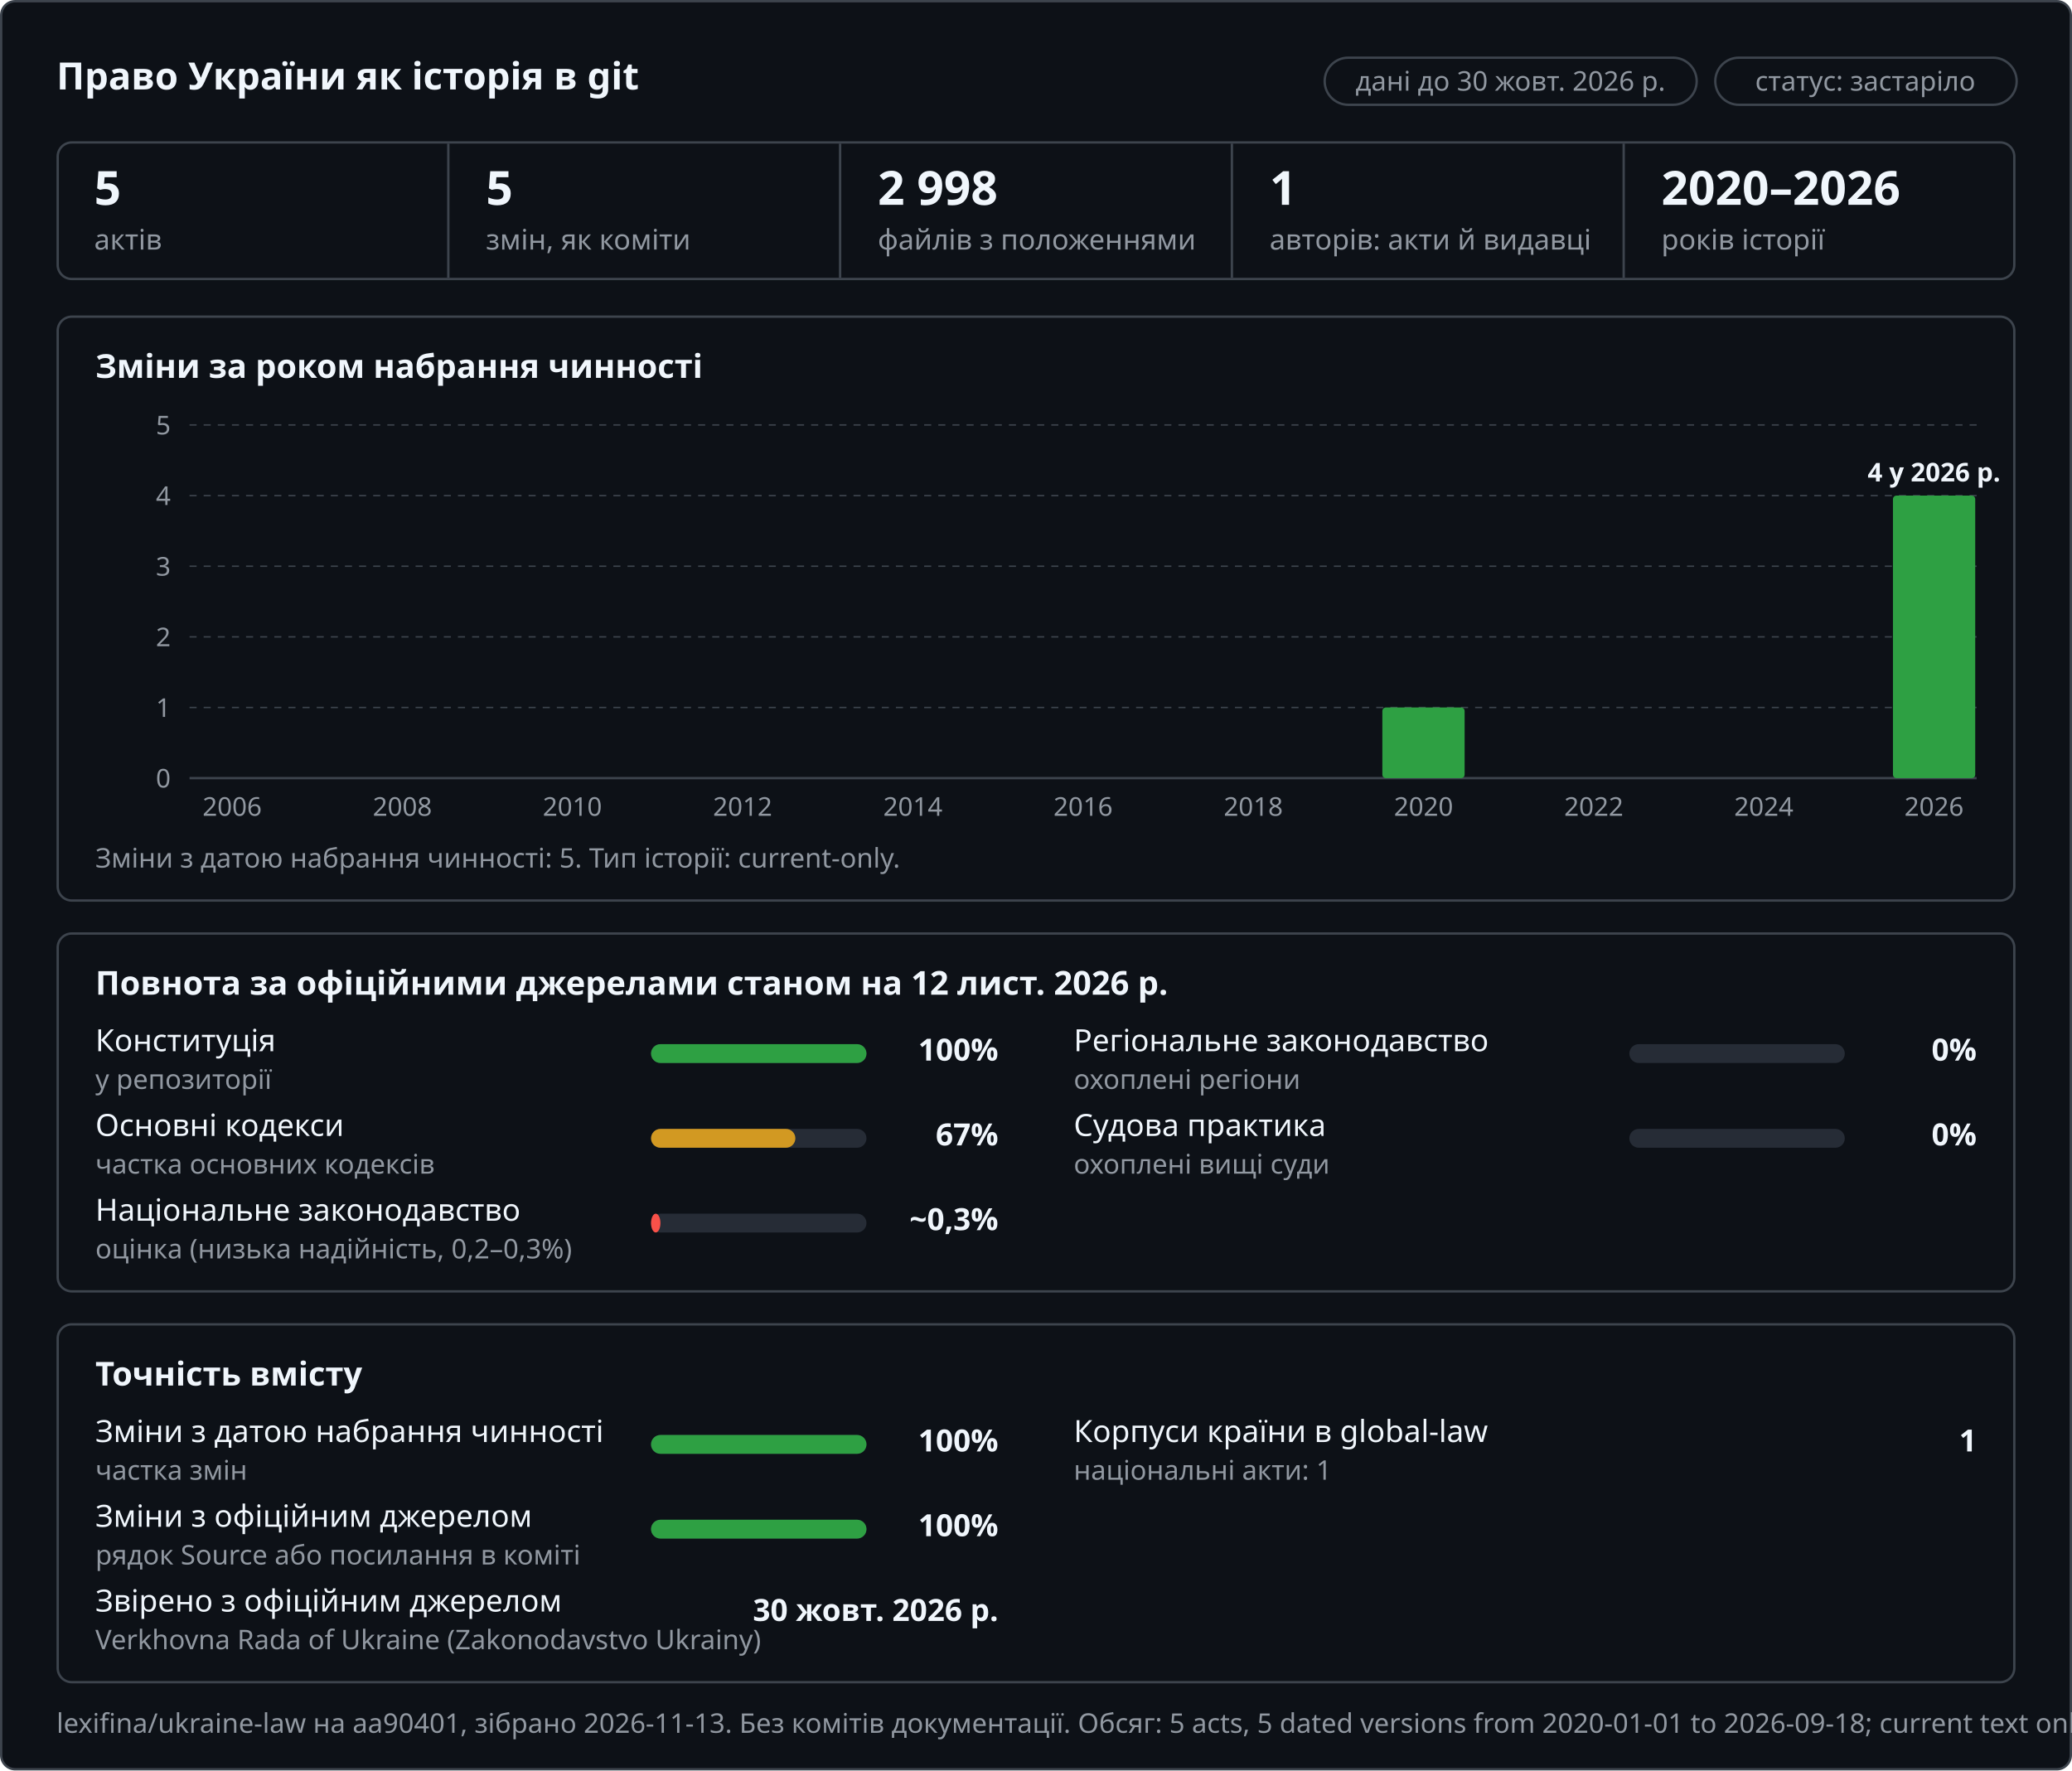
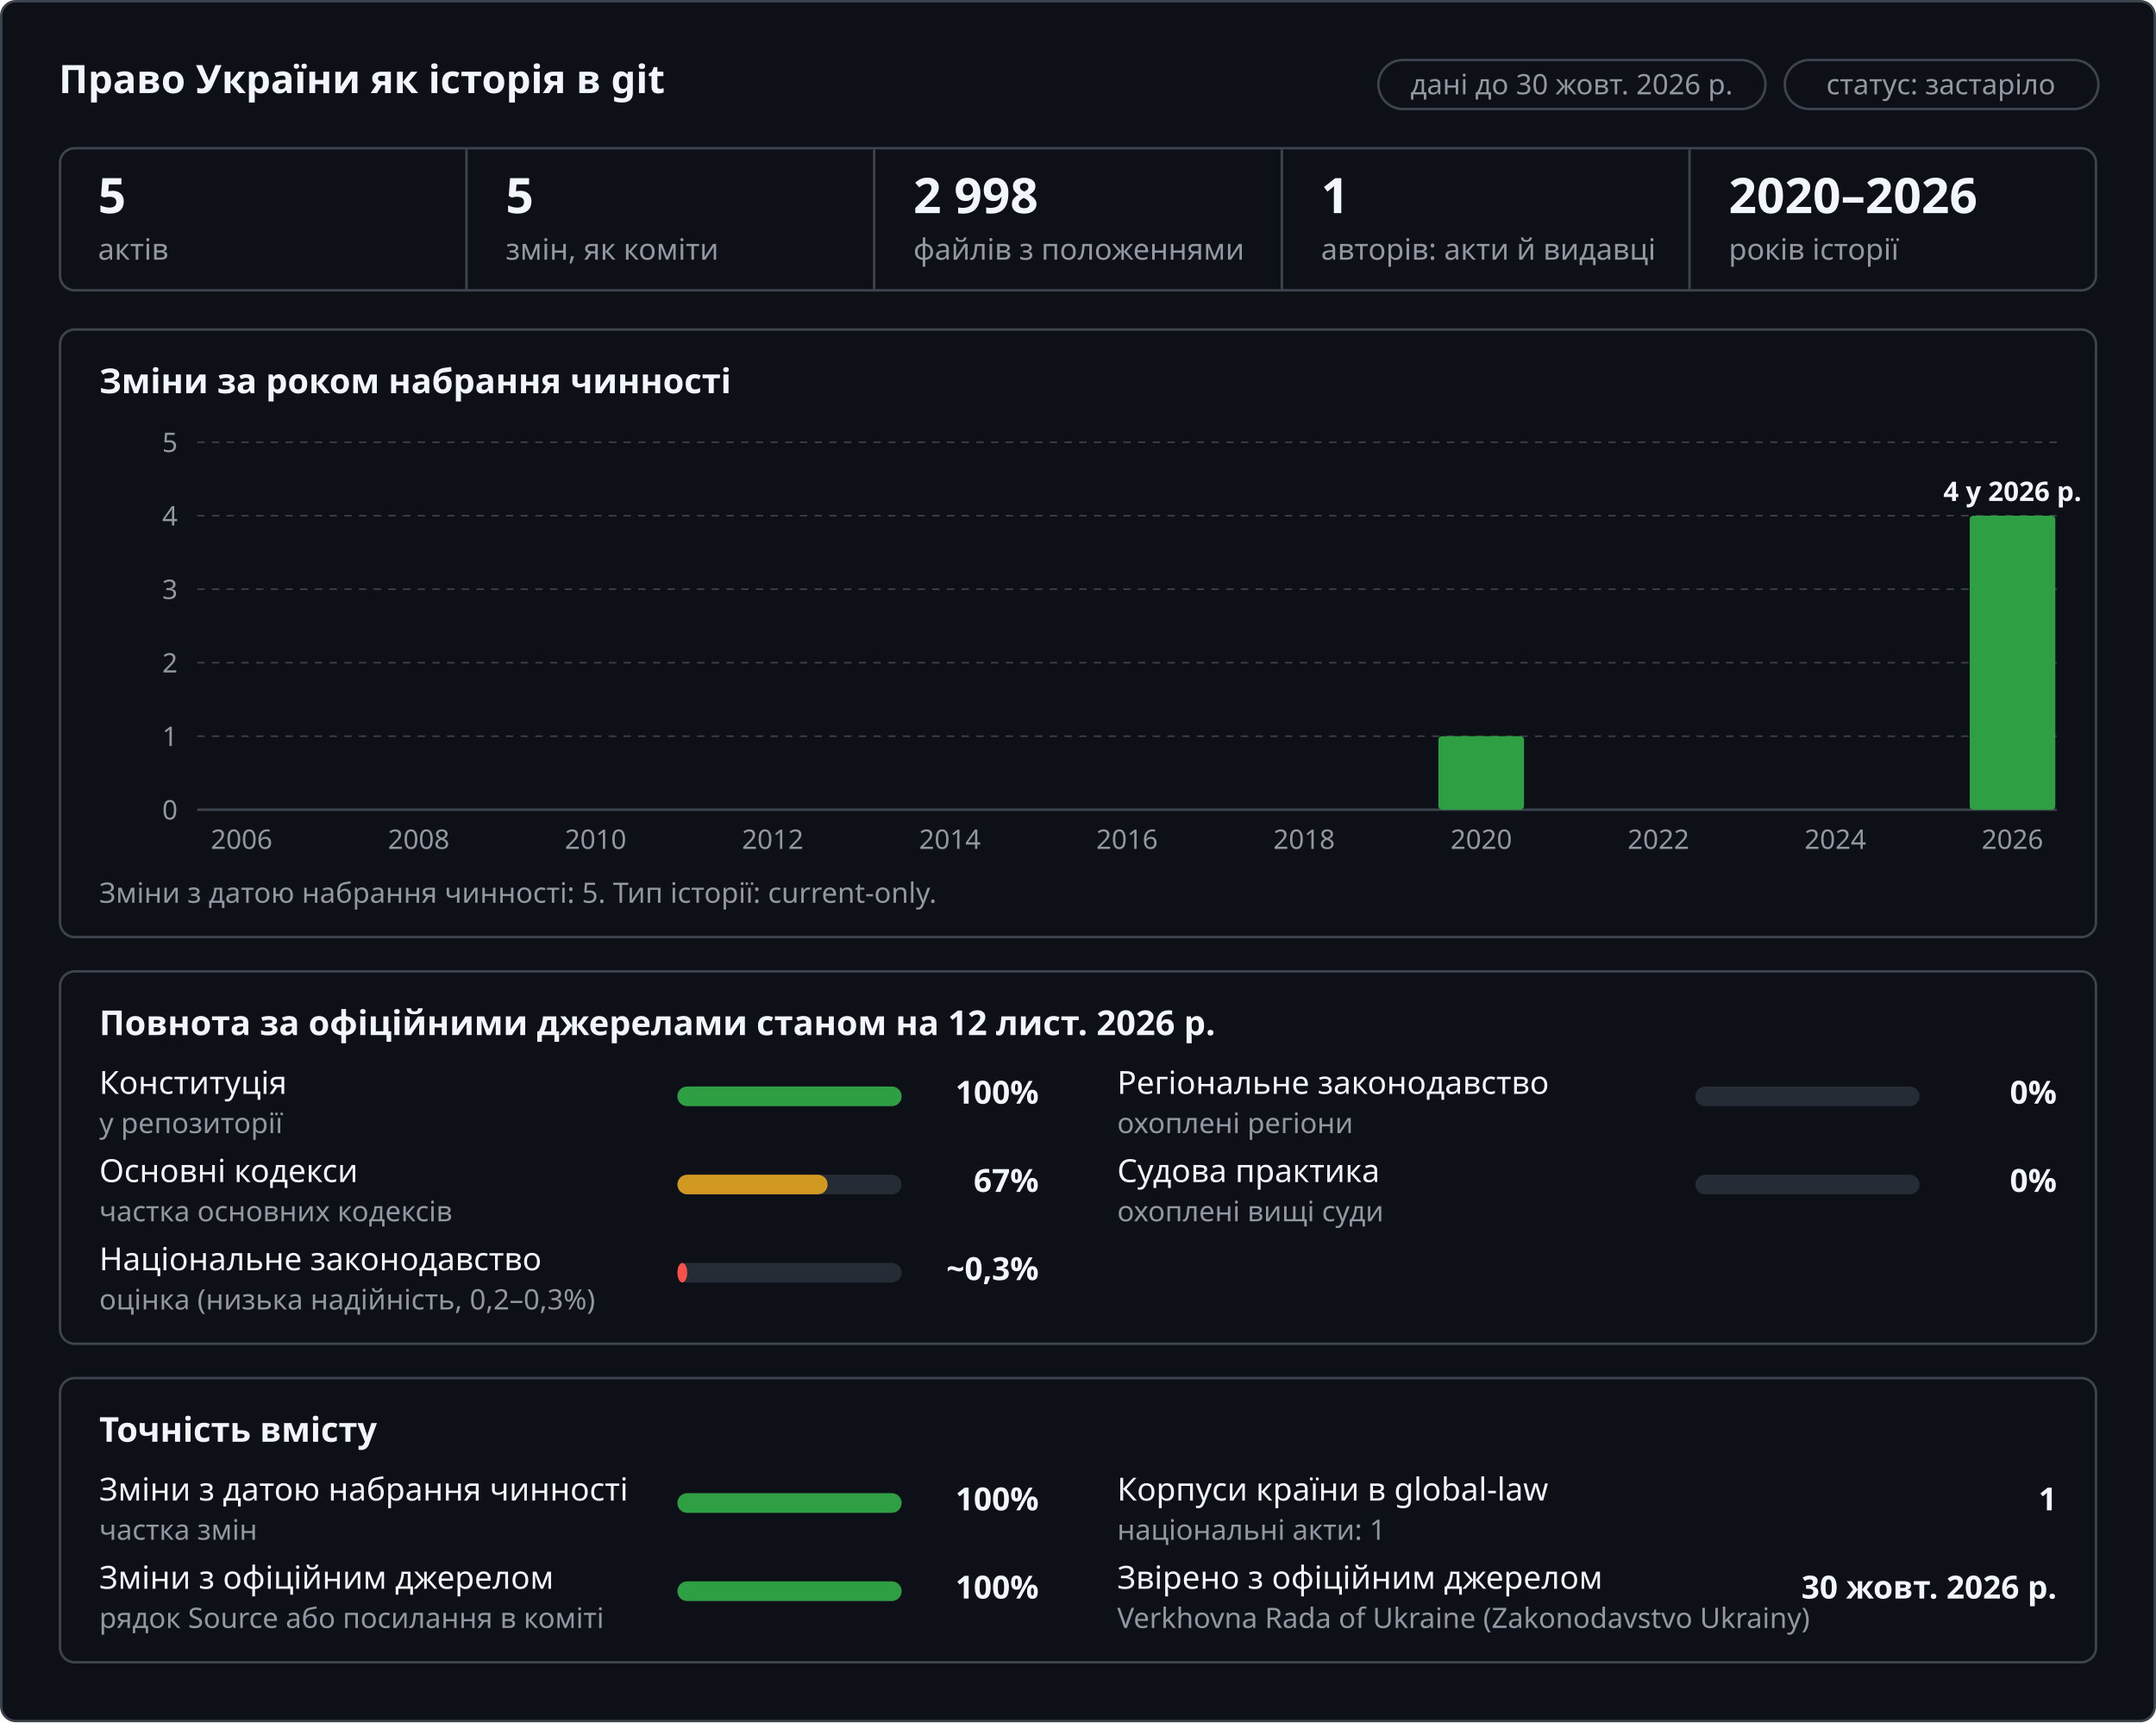
- <svg xmlns="http://www.w3.org/2000/svg" width="880" height="752" viewBox="0 0 880 752" font-family="-apple-system,BlinkMacSystemFont,Segoe UI,Noto Sans,Helvetica,Arial,sans-serif">
-   <rect x="0.5" y="0.5" width="879" height="751" rx="6" fill="#0d1117" stroke="#3d444d" />
+ <svg xmlns="http://www.w3.org/2000/svg" width="880" height="703" viewBox="0 0 880 703" font-family="-apple-system,BlinkMacSystemFont,Segoe UI,Noto Sans,Helvetica,Arial,sans-serif">
+   <rect x="0.5" y="0.5" width="879" height="702" rx="6" fill="#0d1117" stroke="#3d444d" />
  <text x="24" y="38" font-size="16" font-weight="600" fill="#f0f6fc">Право України як історія в git</text>
  <rect x="562.6" y="24.5" width="158" height="20" rx="10" fill="none" stroke="#3d444d" />
  <text x="641.5" y="38.5" font-size="11.5" font-weight="500" text-anchor="middle" fill="#9198a1">дані до 30 жовт. 2026 р.</text>
  <rect x="728.5" y="24.5" width="128" height="20" rx="10" fill="none" stroke="#3d444d" />
  <text x="792.2" y="38.5" font-size="11.5" font-weight="500" text-anchor="middle" fill="#9198a1">статус: застаріло</text>
  <rect x="24.5" y="60.5" width="831" height="58" rx="6" fill="#0d1117" stroke="#3d444d" />
  <text x="40.0" y="87" font-size="20" font-weight="600" fill="#f0f6fc">5</text>
  <text x="40.0" y="106" font-size="12" fill="#9198a1">актів</text>
  <line x1="190.4" y1="61" x2="190.4" y2="118" stroke="#3d444d" />
  <text x="206.4" y="87" font-size="20" font-weight="600" fill="#f0f6fc">5</text>
  <text x="206.4" y="106" font-size="12" fill="#9198a1">змін, як коміти</text>
  <line x1="356.8" y1="61" x2="356.8" y2="118" stroke="#3d444d" />
  <text x="372.8" y="87" font-size="20" font-weight="600" fill="#f0f6fc">2 998</text>
  <text x="372.8" y="106" font-size="12" fill="#9198a1">файлів з положеннями</text>
  <line x1="523.2" y1="61" x2="523.2" y2="118" stroke="#3d444d" />
  <text x="539.2" y="87" font-size="20" font-weight="600" fill="#f0f6fc">1</text>
  <text x="539.2" y="106" font-size="12" fill="#9198a1" textLength="142" lengthAdjust="spacingAndGlyphs">авторів: акти й видавці</text>
  <line x1="689.6" y1="61" x2="689.6" y2="118" stroke="#3d444d" />
  <text x="705.6" y="87" font-size="20" font-weight="600" fill="#f0f6fc">2020–2026</text>
  <text x="705.6" y="106" font-size="12" fill="#9198a1">років історії</text>
  <rect x="24.5" y="134.5" width="831" height="248" rx="6" fill="#0d1117" stroke="#3d444d" />
  <text x="40.5" y="160.5" font-size="14" font-weight="600" fill="#f0f6fc">Зміни за роком набрання чинності</text>
  <line x1="80.5" y1="330.5" x2="839.5" y2="330.5" stroke="#3d444d" stroke-width="1" />
  <text x="72.5" y="334.5" font-size="11" text-anchor="end" fill="#9198a1">0</text>
  <line x1="80.5" y1="300.5" x2="839.5" y2="300.5" stroke="#3d444d" stroke-width="0.6" stroke-dasharray="3 3" />
  <text x="72.5" y="304.5" font-size="11" text-anchor="end" fill="#9198a1">1</text>
  <line x1="80.5" y1="270.5" x2="839.5" y2="270.5" stroke="#3d444d" stroke-width="0.6" stroke-dasharray="3 3" />
  <text x="72.5" y="274.5" font-size="11" text-anchor="end" fill="#9198a1">2</text>
  <line x1="80.5" y1="240.5" x2="839.5" y2="240.5" stroke="#3d444d" stroke-width="0.6" stroke-dasharray="3 3" />
  <text x="72.5" y="244.5" font-size="11" text-anchor="end" fill="#9198a1">3</text>
  <line x1="80.5" y1="210.5" x2="839.5" y2="210.5" stroke="#3d444d" stroke-width="0.6" stroke-dasharray="3 3" />
  <text x="72.5" y="214.5" font-size="11" text-anchor="end" fill="#9198a1">4</text>
  <line x1="80.5" y1="180.5" x2="839.5" y2="180.5" stroke="#3d444d" stroke-width="0.6" stroke-dasharray="3 3" />
  <text x="72.5" y="184.5" font-size="11" text-anchor="end" fill="#9198a1">5</text>
  <text x="98.6" y="346.5" font-size="11" text-anchor="middle" fill="#9198a1">2006</text>
  <text x="170.9" y="346.5" font-size="11" text-anchor="middle" fill="#9198a1">2008</text>
  <text x="243.1" y="346.5" font-size="11" text-anchor="middle" fill="#9198a1">2010</text>
  <text x="315.4" y="346.5" font-size="11" text-anchor="middle" fill="#9198a1">2012</text>
  <text x="387.7" y="346.5" font-size="11" text-anchor="middle" fill="#9198a1">2014</text>
  <text x="460.0" y="346.5" font-size="11" text-anchor="middle" fill="#9198a1">2016</text>
  <text x="532.3" y="346.5" font-size="11" text-anchor="middle" fill="#9198a1">2018</text>
  <rect x="587.10" y="300.5" width="34.94" height="30.0" rx="1.5" fill="#2ea043" />
  <text x="604.6" y="346.5" font-size="11" text-anchor="middle" fill="#9198a1">2020</text>
  <text x="676.9" y="346.5" font-size="11" text-anchor="middle" fill="#9198a1">2022</text>
  <text x="749.1" y="346.5" font-size="11" text-anchor="middle" fill="#9198a1">2024</text>
  <rect x="803.96" y="210.5" width="34.94" height="120.0" rx="1.5" fill="#2ea043" />
  <text x="821.4" y="346.5" font-size="11" text-anchor="middle" fill="#9198a1">2026</text>
  <text x="821.4" y="204.5" font-size="11" font-weight="600" text-anchor="middle" fill="#f0f6fc">4 у 2026 р.</text>
  <text x="40.5" y="368.5" font-size="11.5" fill="#9198a1">Зміни з датою набрання чинності: 5. Тип історії: current-only.</text>
  <rect x="24.5" y="396.5" width="831" height="152" rx="6" fill="#0d1117" stroke="#3d444d" />
  <text x="40.5" y="422.5" font-size="14" font-weight="600" fill="#f0f6fc">Повнота за офіційними джерелами станом на 12 лист. 2026 р.</text>
  <text x="40.5" y="446.5" font-size="13" fill="#f0f6fc">Конституція</text>
  <text x="40.5" y="462.5" font-size="11.5" fill="#9198a1">у репозиторії</text>
  <g>
    <rect x="276.5" y="443.5" width="91.5" height="8" rx="4" fill="#262c36" />
    <rect x="276.5" y="443.5" width="91.5" height="8" rx="4" fill="#2ea043" />
  </g>
  <text x="424.0" y="450.5" font-size="13" font-weight="600" text-anchor="end" fill="#f0f6fc">100%</text>
  <text x="40.5" y="482.5" font-size="13" fill="#f0f6fc">Основні кодекси</text>
  <text x="40.5" y="498.5" font-size="11.5" fill="#9198a1">частка основних кодексів</text>
  <g>
    <rect x="276.5" y="479.5" width="91.5" height="8" rx="4" fill="#262c36" />
    <rect x="276.5" y="479.5" width="61.3" height="8" rx="4" fill="#d29922" />
  </g>
  <text x="424.0" y="486.5" font-size="13" font-weight="600" text-anchor="end" fill="#f0f6fc">67%</text>
  <text x="40.5" y="518.5" font-size="13" fill="#f0f6fc">Національне законодавство</text>
  <text x="40.5" y="534.5" font-size="11.5" fill="#9198a1">оцінка (низька надійність, 0,2–0,3%)</text>
  <g>
    <rect x="276.5" y="515.5" width="91.5" height="8" rx="4" fill="#262c36" />
    <rect x="276.5" y="515.5" width="4.0" height="8" rx="4" fill="#f85149" />
  </g>
  <text x="424.0" y="522.5" font-size="13" font-weight="600" text-anchor="end" fill="#f0f6fc">~0,3%</text>
  <text x="456.0" y="446.5" font-size="13" fill="#f0f6fc">Регіональне законодавство</text>
  <text x="456.0" y="462.5" font-size="11.5" fill="#9198a1">охоплені регіони</text>
  <g>
    <rect x="692.0" y="443.5" width="91.5" height="8" rx="4" fill="#262c36" />
  </g>
  <text x="839.5" y="450.5" font-size="13" font-weight="600" text-anchor="end" fill="#f0f6fc">0%</text>
  <text x="456.0" y="482.5" font-size="13" fill="#f0f6fc">Судова практика</text>
  <text x="456.0" y="498.5" font-size="11.5" fill="#9198a1">охоплені вищі суди</text>
  <g>
    <rect x="692.0" y="479.5" width="91.5" height="8" rx="4" fill="#262c36" />
  </g>
  <text x="839.5" y="486.5" font-size="13" font-weight="600" text-anchor="end" fill="#f0f6fc">0%</text>
-   <rect x="24.5" y="562.5" width="831" height="152" rx="6" fill="#0d1117" stroke="#3d444d" />
+   <rect x="24.5" y="562.5" width="831" height="116" rx="6" fill="#0d1117" stroke="#3d444d" />
  <text x="40.5" y="588.5" font-size="14" font-weight="600" fill="#f0f6fc">Точність вмісту</text>
  <text x="40.5" y="612.5" font-size="13" fill="#f0f6fc">Зміни з датою набрання чинності</text>
  <text x="40.5" y="628.5" font-size="11.5" fill="#9198a1">частка змін</text>
  <g>
    <rect x="276.5" y="609.5" width="91.5" height="8" rx="4" fill="#262c36" />
    <rect x="276.5" y="609.5" width="91.5" height="8" rx="4" fill="#2ea043" />
  </g>
  <text x="424.0" y="616.5" font-size="13" font-weight="600" text-anchor="end" fill="#f0f6fc">100%</text>
  <text x="40.5" y="648.5" font-size="13" fill="#f0f6fc">Зміни з офіційним джерелом</text>
  <text x="40.5" y="664.5" font-size="11.5" fill="#9198a1">рядок Source або посилання в коміті</text>
  <g>
    <rect x="276.5" y="645.5" width="91.5" height="8" rx="4" fill="#262c36" />
    <rect x="276.5" y="645.5" width="91.5" height="8" rx="4" fill="#2ea043" />
  </g>
  <text x="424.0" y="652.5" font-size="13" font-weight="600" text-anchor="end" fill="#f0f6fc">100%</text>
-   <text x="40.5" y="684.5" font-size="13" fill="#f0f6fc">Звірено з офіційним джерелом</text>
-   <text x="40.5" y="700.5" font-size="11.5" fill="#9198a1">Verkhovna Rada of Ukraine (Zakonodavstvo Ukrainy)</text>
-   <text x="424.0" y="688.5" font-size="13" font-weight="600" text-anchor="end" fill="#f0f6fc">30 жовт. 2026 р.</text>
  <text x="456.0" y="612.5" font-size="13" fill="#f0f6fc">Корпуси країни в global-law</text>
  <text x="456.0" y="628.5" font-size="11.5" fill="#9198a1">національні акти: 1</text>
  <text x="839.5" y="616.5" font-size="13" font-weight="600" text-anchor="end" fill="#f0f6fc">1</text>
-   <text x="24" y="736" font-size="11.5" fill="#9198a1" textLength="832" lengthAdjust="spacingAndGlyphs">lexifina/ukraine-law на aa90401, зібрано 2026-11-13. Без комітів документації. Обсяг: 5 acts, 5 dated versions from 2020-01-01 to 2026-09-18; current text only…</text>
+   <text x="456.0" y="648.5" font-size="13" fill="#f0f6fc">Звірено з офіційним джерелом</text>
+   <text x="456.0" y="664.5" font-size="11.5" fill="#9198a1">Verkhovna Rada of Ukraine (Zakonodavstvo Ukrainy)</text>
+   <text x="839.5" y="652.5" font-size="13" font-weight="600" text-anchor="end" fill="#f0f6fc">30 жовт. 2026 р.</text>
</svg>
